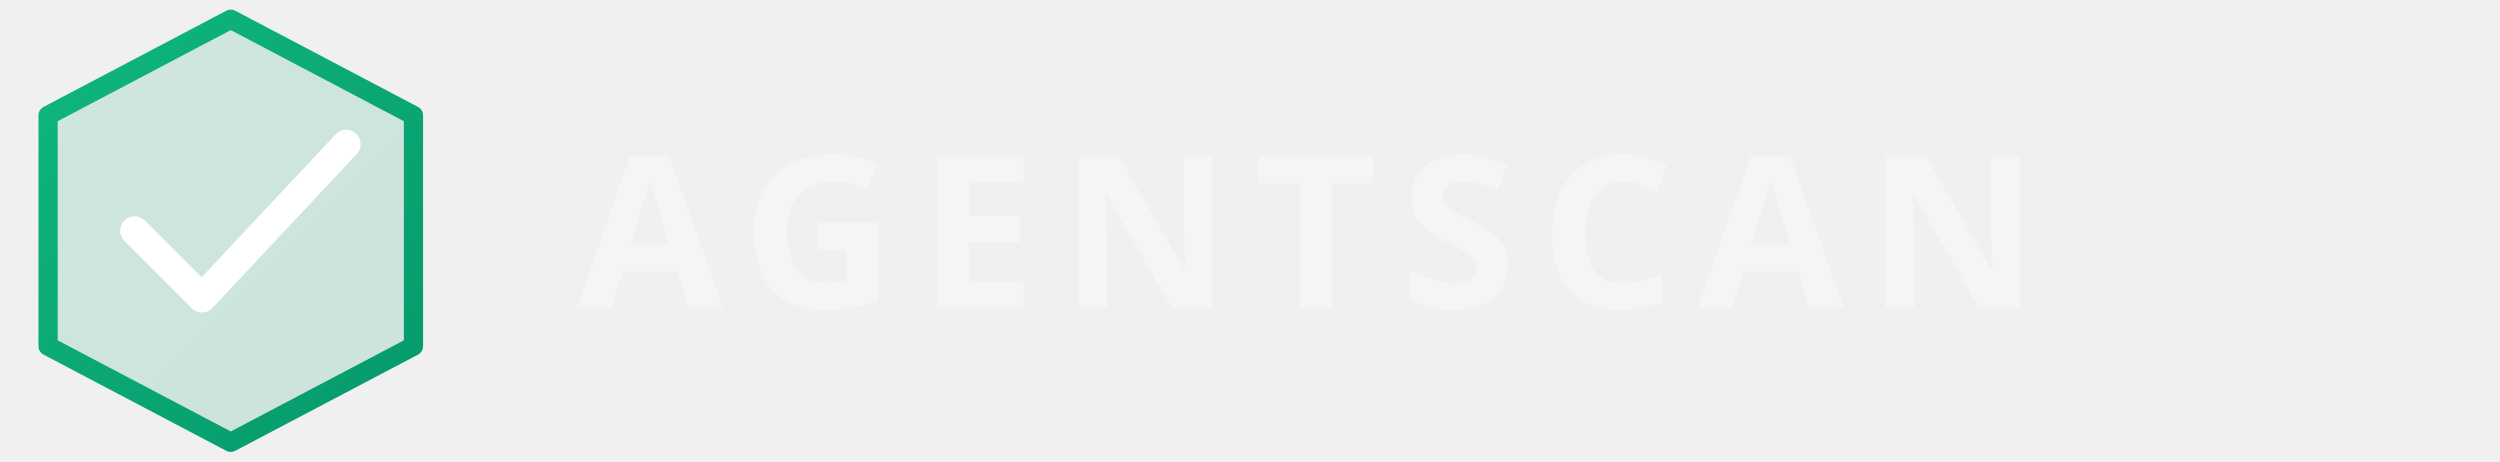
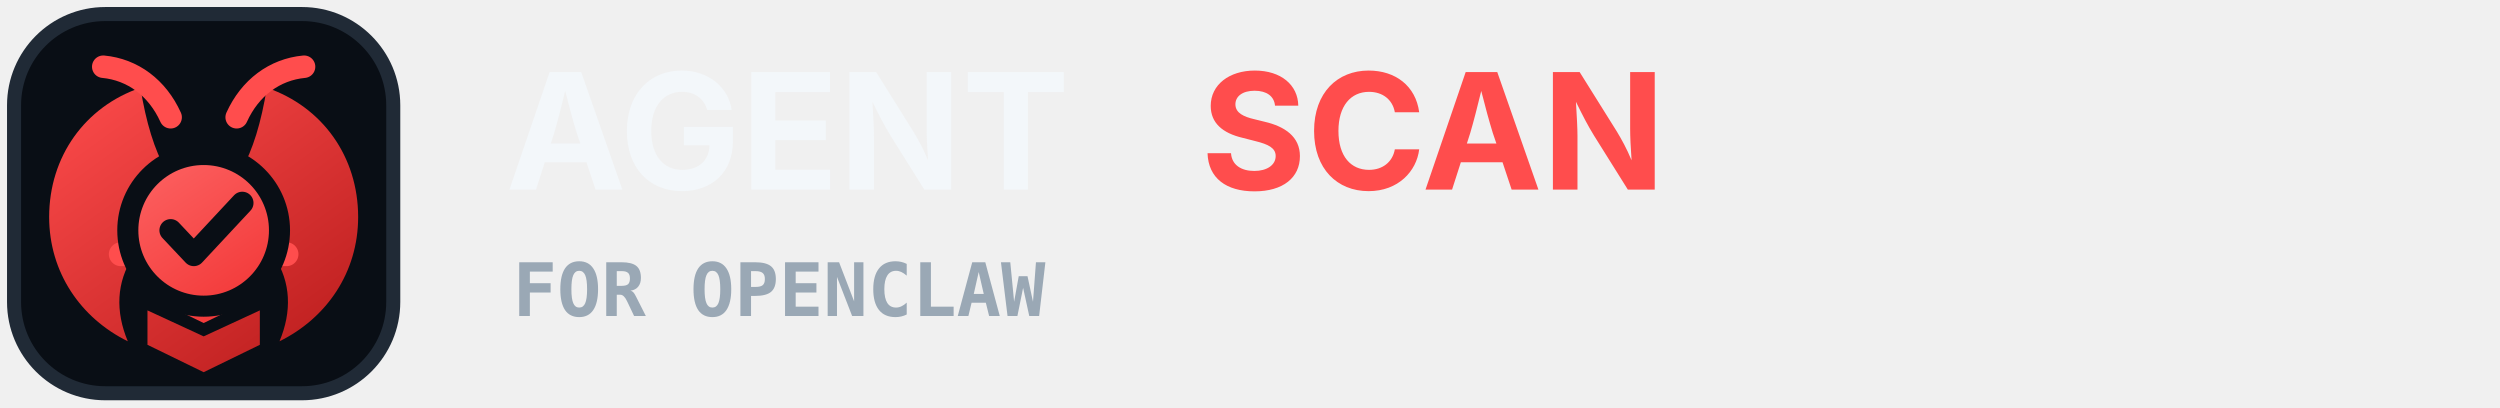
- <svg xmlns="http://www.w3.org/2000/svg" viewBox="0 0 260 48" fill="none">
+ <svg xmlns="http://www.w3.org/2000/svg" viewBox="0 0 356 58" fill="none" role="img" aria-labelledby="title desc">
  <defs>
-     <linearGradient id="hex-grad" x1="0" y1="0" x2="48" y2="48" gradientUnits="userSpaceOnUse">
-       <stop offset="0" stop-color="#10B981" />
-       <stop offset="1" stop-color="#059669" />
+     <linearGradient id="red-mark" x1="13" y1="7" x2="47" y2="54" gradientUnits="userSpaceOnUse">
+       <stop stop-color="#FF4D4D" />
+       <stop offset="1" stop-color="#B91C1C" />
+     </linearGradient>
+     <linearGradient id="red-hot" x1="20" y1="16" x2="42" y2="49" gradientUnits="userSpaceOnUse">
+       <stop stop-color="#FF6B6B" />
+       <stop offset="1" stop-color="#EF2B2B" />
    </linearGradient>
  </defs>
-   <polygon points="24,2 43,12 43,36 24,46 5,36 5,12" fill="url(#hex-grad)" opacity="0.15" />
-   <polygon points="24,2 43,12 43,36 24,46 5,36 5,12" stroke="url(#hex-grad)" stroke-width="2" fill="none" stroke-linejoin="round" />
-   <path d="M14 24 L21 31 L36 15" stroke="#FFFFFF" stroke-width="3" stroke-linecap="round" stroke-linejoin="round" fill="none" />
-   <text x="60" y="32" font-family="Geist, 'Geist Sans', ui-sans-serif, system-ui, sans-serif" font-weight="700" font-size="22" letter-spacing="2.4" fill="#F5F5F5">AGENTSCAN</text>
+   <g>
+     <rect x="2" y="2" width="54" height="54" rx="13" fill="#090E15" stroke="#202A36" stroke-width="2" />
+     <path d="M20 12.5C12.1 15.2 7 22.3 7 30.9c0 7.9 4.5 14.4 11.2 17.7-1.8-4.3-1.6-8.4.7-12 2.5-4 6.5-6.1 11.1-6.5-5.2-2-8.4-7.7-10-17.6Z" fill="url(#red-mark)" />
+     <path d="M38 12.5c7.9 2.7 13 9.8 13 18.4 0 7.9-4.5 14.4-11.2 17.7 1.8-4.3 1.6-8.4-.7-12-2.5-4-6.5-6.1-11.1-6.5 5.2-2 8.4-7.7 10-17.6Z" fill="url(#red-mark)" />
+     <path d="M24.3 16.7c-1.9-4.2-5.4-6.8-9.6-7.2" stroke="#FF4D4D" stroke-width="3.2" stroke-linecap="round" />
+     <path d="M33.7 16.7c1.9-4.2 5.4-6.8 9.6-7.2" stroke="#FF4D4D" stroke-width="3.2" stroke-linecap="round" />
+     <path d="M17.2 36.2h23.6" stroke="#FF4D4D" stroke-width="3.4" stroke-linecap="round" />
+     <path d="M21 44.2 29 47.9l8-3.7v4.9L29 53l-8-3.9v-4.9Z" fill="url(#red-mark)" />
+     <path d="M22.2 38.4 29 41.4l6.8-3v4.3L29 46l-6.8-3.3v-4.3Z" fill="url(#red-hot)" />
+     <circle cx="29" cy="32.8" r="10.8" fill="url(#red-hot)" stroke="#090E15" stroke-width="3" />
+     <path d="m24.3 32.8 3.3 3.5 6.9-7.4" stroke="#090E15" stroke-width="3.2" stroke-linecap="round" stroke-linejoin="round" />
+   </g>
+   <text x="72" y="27" fill="#F3F7FA" font-family="Geist, 'Geist Sans', Inter, ui-sans-serif, system-ui, sans-serif" font-size="23" font-weight="750">AGENT</text>
+   <text x="171" y="27" fill="#FF4D4D" font-family="Geist, 'Geist Sans', Inter, ui-sans-serif, system-ui, sans-serif" font-size="23" font-weight="750">SCAN</text>
+   <text x="73" y="45" fill="#9AA8B5" font-family="'Geist Mono', ui-monospace, SFMono-Regular, Menlo, Consolas, monospace" font-size="10.5" font-weight="600">FOR OPENCLAW</text>
</svg>
